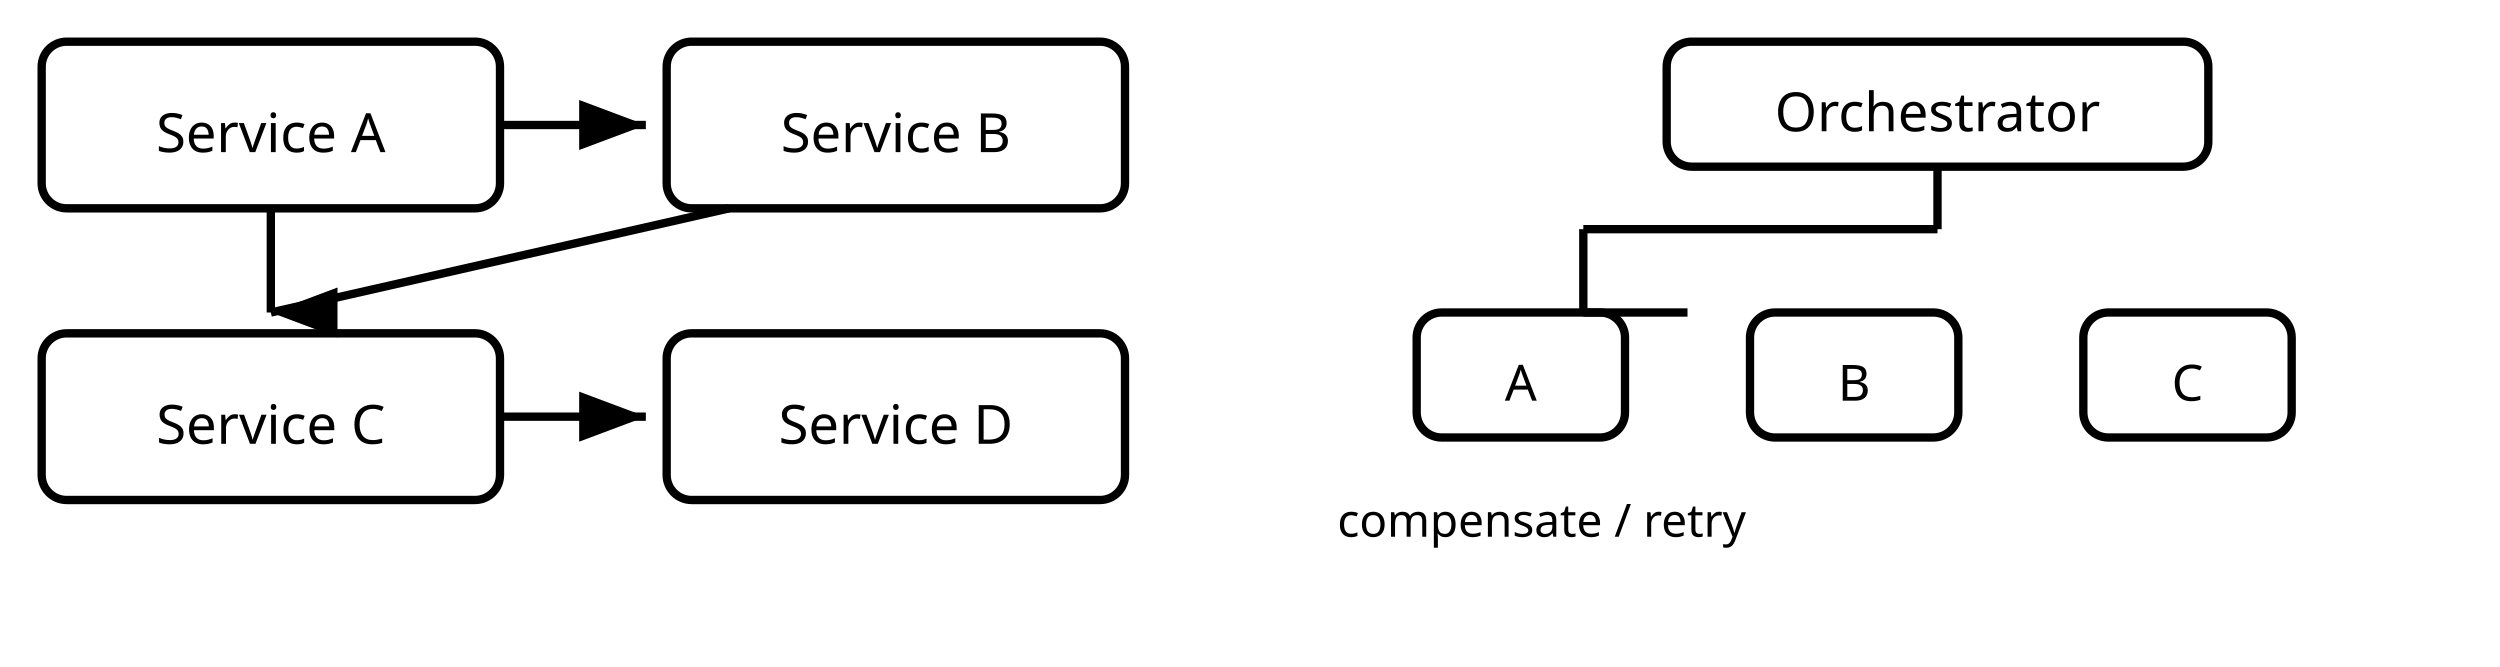
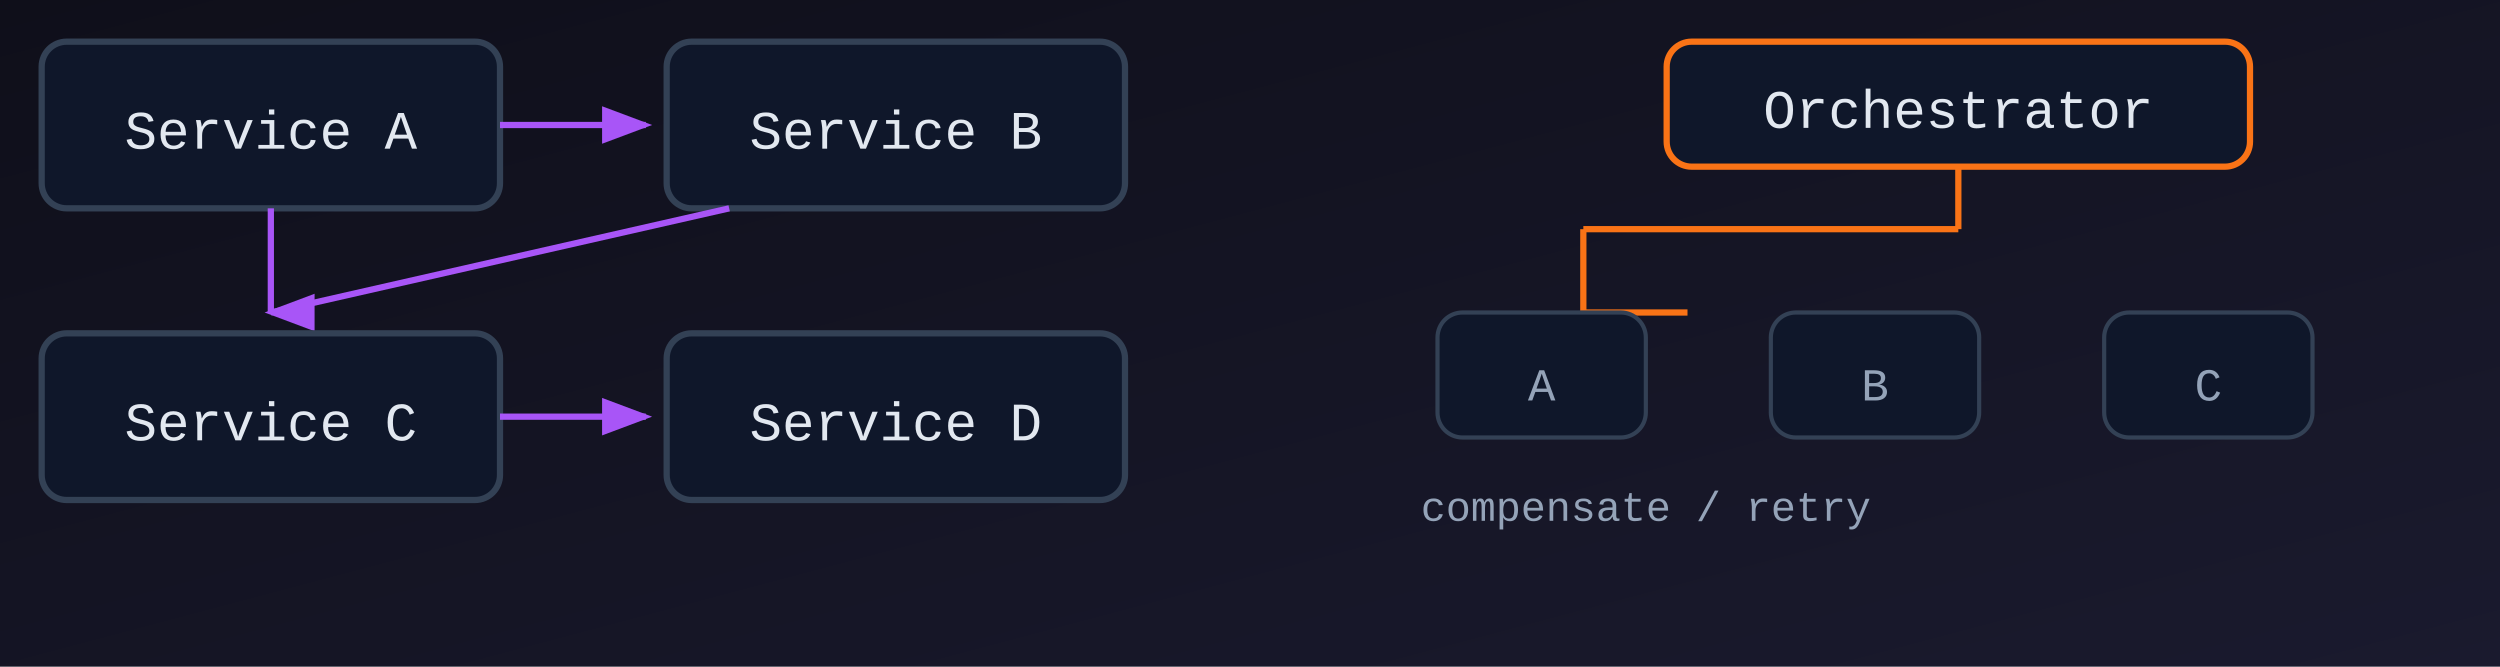
- <svg xmlns="http://www.w3.org/2000/svg" viewBox="0 0 600 160">
+ <svg xmlns="http://www.w3.org/2000/svg" viewBox="0 0 600 160" width="600" height="160">
+   <style>
+     text { font-family: 'SF Mono','Fira Code','Cascada Code','Courier New','Microsoft YaHei','SimHei',monospace; }
+     .t1 { fill: #e2e8f0; font-size: 13px; }
+     .t2 { fill: #94a3b8; font-size: 11px; }
+     .t3 { fill: #94a3b8; font-size: 10px; }
+   </style>
  <defs>
-     <marker id="a3" markerWidth="8" markerHeight="6" refX="8" refY="3" orient="auto">
-       <path d="M0,0 L8,3 L0,6 Z" fill="currentColor" />
+     <linearGradient id="bg" x1="0%" y1="0%" x2="100%" y2="100%">
+       <stop offset="0%" stop-color="#0f0f1a" />
+       <stop offset="100%" stop-color="#1a1a2e" />
+     </linearGradient>
+     <marker id="ar" markerWidth="8" markerHeight="6" refX="7" refY="3" orient="auto">
+       <polygon points="0 0, 8 3, 0 6" fill="#a855f7" />
    </marker>
-     <marker id="a3d" markerWidth="6" markerHeight="8" refX="3" refY="8" orient="auto">
-       <path d="M0,0 L3,8 L6,0 Z" fill="currentColor" />
+     <marker id="ad" markerWidth="6" markerHeight="8" refX="3" refY="7" orient="auto">
+       <polygon points="0 0, 3 8, 6 0" fill="#a855f7" />
+     </marker>
+     <marker id="od" markerWidth="6" markerHeight="8" refX="3" refY="7" orient="auto">
+       <polygon points="0 0, 3 8, 6 0" fill="#f97316" />
    </marker>
  </defs>
-   <rect x="10" y="10" width="110" height="40" rx="6" fill="transparent" stroke="currentColor" stroke-width="2" />
-   <text x="65" y="32" font-family="sans-serif" font-size="13" fill="currentColor" text-anchor="middle" dominant-baseline="middle">Service A</text>
-   <line x1="120" y1="30" x2="155" y2="30" stroke="currentColor" stroke-width="2" marker-end="url(#a3)" />
-   <rect x="160" y="10" width="110" height="40" rx="6" fill="transparent" stroke="currentColor" stroke-width="2" />
-   <text x="215" y="32" font-family="sans-serif" font-size="13" fill="currentColor" text-anchor="middle" dominant-baseline="middle">Service B</text>
-   <line x1="65" y1="50" x2="65" y2="75" stroke="currentColor" stroke-width="2" marker-end="url(#a3d)" />
-   <line x1="175" y1="50" x2="65" y2="75" stroke="currentColor" stroke-width="2" />
-   <rect x="10" y="80" width="110" height="40" rx="6" fill="transparent" stroke="currentColor" stroke-width="2" />
-   <text x="65" y="102" font-family="sans-serif" font-size="13" fill="currentColor" text-anchor="middle" dominant-baseline="middle">Service C</text>
-   <line x1="120" y1="100" x2="155" y2="100" stroke="currentColor" stroke-width="2" marker-end="url(#a3)" />
-   <rect x="160" y="80" width="110" height="40" rx="6" fill="transparent" stroke="currentColor" stroke-width="2" />
-   <text x="215" y="102" font-family="sans-serif" font-size="13" fill="currentColor" text-anchor="middle" dominant-baseline="middle">Service D</text>
-   <rect x="400" y="10" width="130" height="30" rx="6" fill="transparent" stroke="currentColor" stroke-width="2" />
-   <text x="465" y="27" font-family="sans-serif" font-size="13" fill="currentColor" text-anchor="middle" dominant-baseline="middle">Orchestrator</text>
-   <line x1="465" y1="40" x2="465" y2="55" stroke="currentColor" stroke-width="2" />
-   <line x1="465" y1="55" x2="380" y2="55" stroke="currentColor" stroke-width="2" />
-   <line x1="380" y1="55" x2="380" y2="75" stroke="currentColor" stroke-width="2" />
-   <line x1="380" y1="75" x2="405" y2="75" stroke="currentColor" stroke-width="2" />
-   <rect x="340" y="75" width="50" height="30" rx="6" fill="transparent" stroke="currentColor" stroke-width="2" />
-   <text x="365" y="92" font-family="sans-serif" font-size="12" fill="currentColor" text-anchor="middle" dominant-baseline="middle">A</text>
-   <rect x="420" y="75" width="50" height="30" rx="6" fill="transparent" stroke="currentColor" stroke-width="2" />
-   <text x="445" y="92" font-family="sans-serif" font-size="12" fill="currentColor" text-anchor="middle" dominant-baseline="middle">B</text>
-   <rect x="500" y="75" width="50" height="30" rx="6" fill="transparent" stroke="currentColor" stroke-width="2" />
-   <text x="525" y="92" font-family="sans-serif" font-size="12" fill="currentColor" text-anchor="middle" dominant-baseline="middle">C</text>
-   <text x="370" y="125" font-family="sans-serif" font-size="11" fill="currentColor" text-anchor="middle" dominant-baseline="middle">compensate / retry</text>
+   <rect width="600" height="160" fill="url(#bg)" />
+   <rect x="10" y="10" width="110" height="40" rx="6" fill="#0f172a" stroke="#334155" stroke-width="1.5" />
+   <text x="65" y="32" class="t1" text-anchor="middle" dominant-baseline="middle">Service A</text>
+   <line x1="120" y1="30" x2="155" y2="30" stroke="#a855f7" stroke-width="1.5" marker-end="url(#ar)" />
+   <rect x="160" y="10" width="110" height="40" rx="6" fill="#0f172a" stroke="#334155" stroke-width="1.5" />
+   <text x="215" y="32" class="t1" text-anchor="middle" dominant-baseline="middle">Service B</text>
+   <line x1="65" y1="50" x2="65" y2="75" stroke="#a855f7" stroke-width="1.5" marker-end="url(#ad)" />
+   <line x1="175" y1="50" x2="65" y2="75" stroke="#a855f7" stroke-width="1.5" />
+   <rect x="10" y="80" width="110" height="40" rx="6" fill="#0f172a" stroke="#334155" stroke-width="1.5" />
+   <text x="65" y="102" class="t1" text-anchor="middle" dominant-baseline="middle">Service C</text>
+   <line x1="120" y1="100" x2="155" y2="100" stroke="#a855f7" stroke-width="1.5" marker-end="url(#ar)" />
+   <rect x="160" y="80" width="110" height="40" rx="6" fill="#0f172a" stroke="#334155" stroke-width="1.5" />
+   <text x="215" y="102" class="t1" text-anchor="middle" dominant-baseline="middle">Service D</text>
+   <rect x="400" y="10" width="140" height="30" rx="6" fill="#0f172a" stroke="#f97316" stroke-width="1.5" />
+   <text x="470" y="27" class="t1" text-anchor="middle" dominant-baseline="middle">Orchestrator</text>
+   <line x1="470" y1="40" x2="470" y2="55" stroke="#f97316" stroke-width="1.5" />
+   <line x1="470" y1="55" x2="380" y2="55" stroke="#f97316" stroke-width="1.5" />
+   <line x1="380" y1="55" x2="380" y2="75" stroke="#f97316" stroke-width="1.5" />
+   <line x1="380" y1="75" x2="405" y2="75" stroke="#f97316" stroke-width="1.5" />
+   <rect x="345" y="75" width="50" height="30" rx="6" fill="#0f172a" stroke="#334155" stroke-width="1" />
+   <text x="370" y="93" class="t2" text-anchor="middle" dominant-baseline="middle">A</text>
+   <rect x="425" y="75" width="50" height="30" rx="6" fill="#0f172a" stroke="#334155" stroke-width="1" />
+   <text x="450" y="93" class="t2" text-anchor="middle" dominant-baseline="middle">B</text>
+   <rect x="505" y="75" width="50" height="30" rx="6" fill="#0f172a" stroke="#334155" stroke-width="1" />
+   <text x="530" y="93" class="t2" text-anchor="middle" dominant-baseline="middle">C</text>
+   <text x="395" y="125" class="t3" text-anchor="middle">compensate / retry</text>
</svg>
